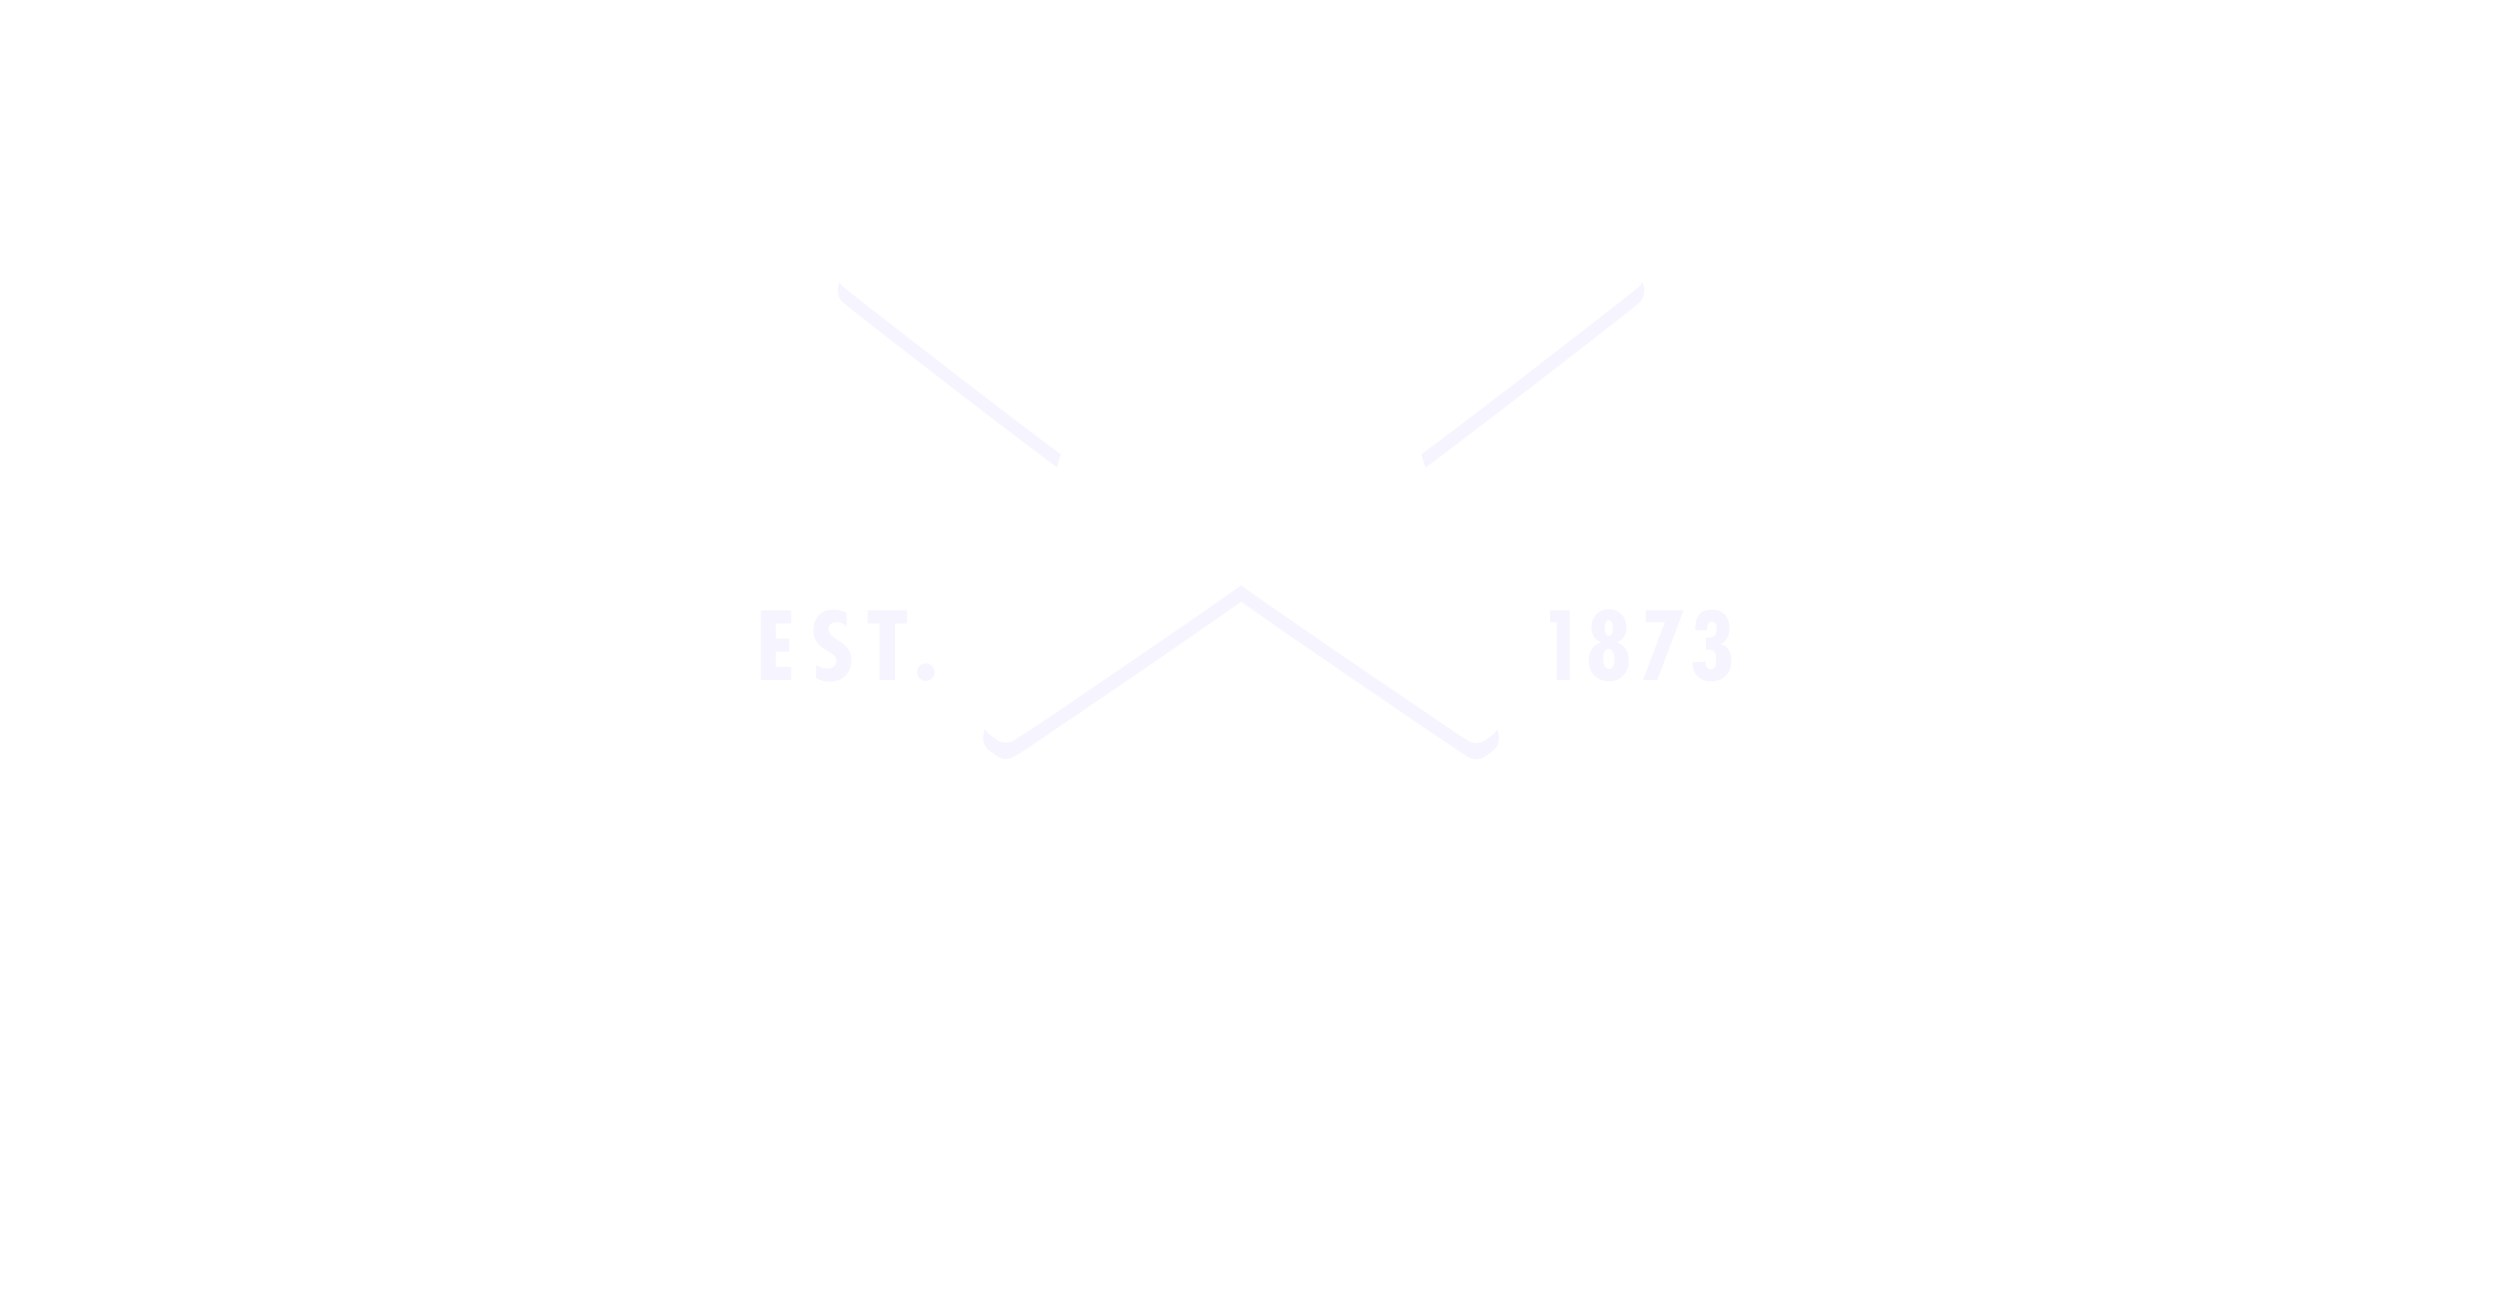
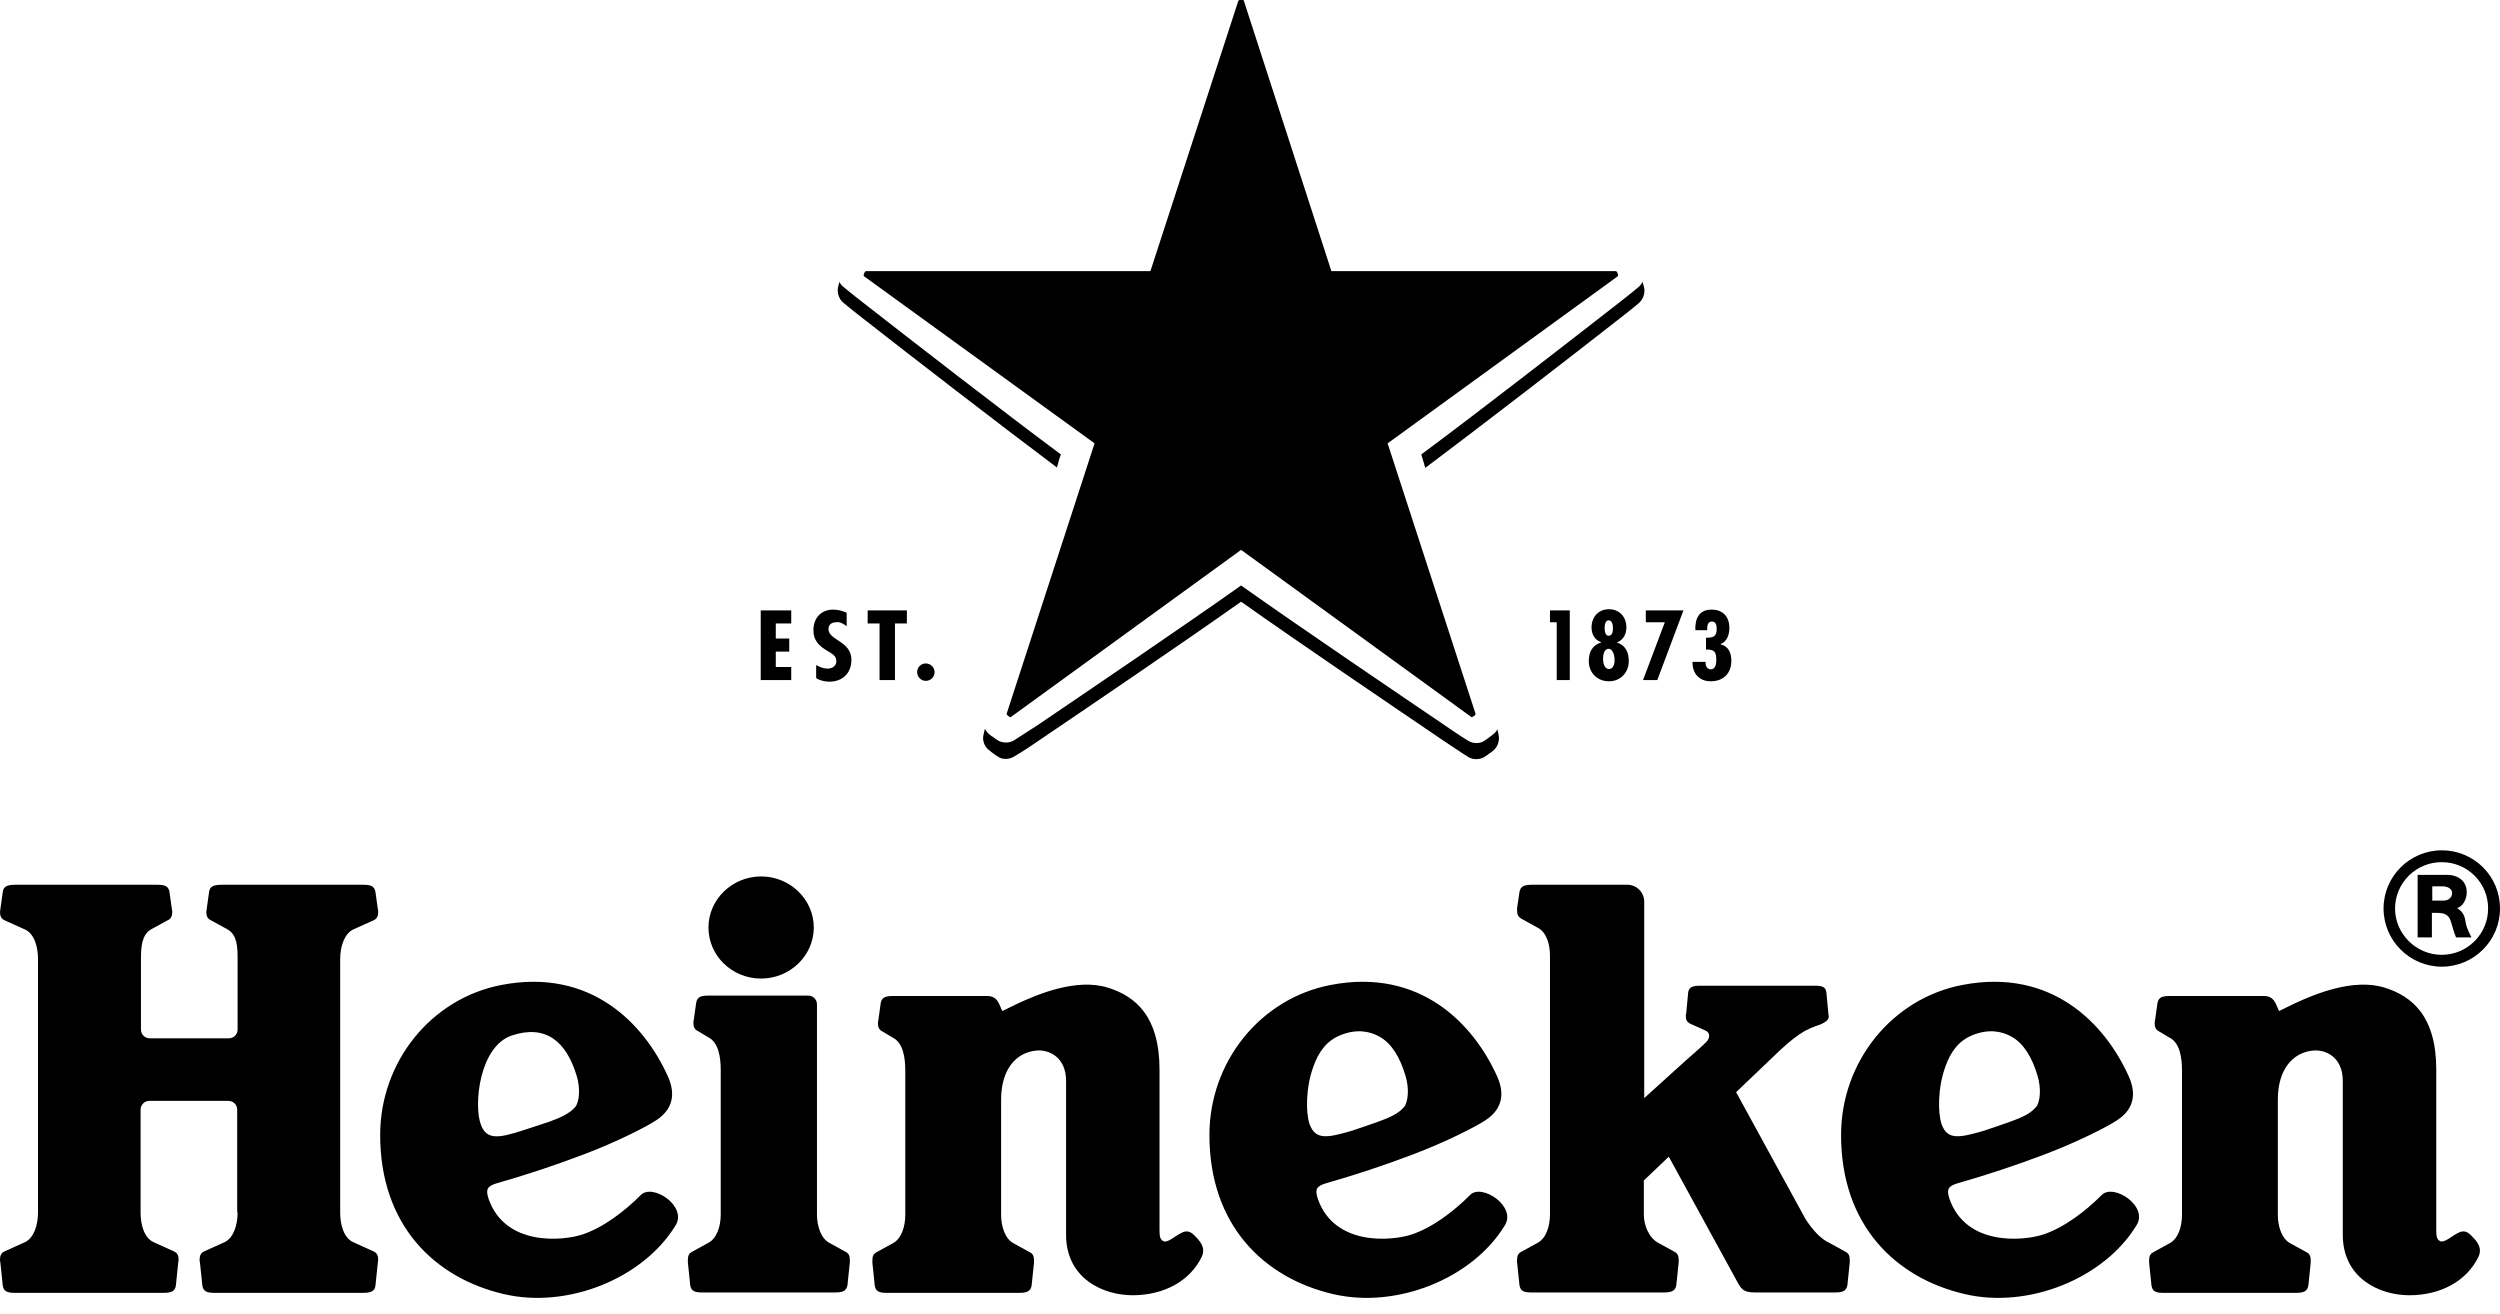
<svg xmlns="http://www.w3.org/2000/svg" width="99" height="52">
-   <path d="M 96.695 33.672 C 95.421 33.676 94.39 34.706 94.389 35.976 C 94.39 37.247 95.421 38.278 96.695 38.281 C 97.969 38.278 99 37.247 99 35.977 C 99.002 35.366 98.761 34.779 98.328 34.346 C 97.895 33.914 97.307 33.671 96.695 33.672 Z M 96.695 37.811 C 95.676 37.811 94.844 36.98 94.844 35.977 C 94.845 35.489 95.04 35.021 95.388 34.677 C 95.735 34.332 96.205 34.14 96.695 34.142 C 97.183 34.141 97.651 34.334 97.995 34.678 C 98.34 35.023 98.532 35.49 98.529 35.977 C 98.529 36.988 97.709 37.808 96.695 37.811 Z" fill="hsl(0, 0%, 100%)" />
-   <path d="M 97.306 35.961 C 97.495 35.898 97.683 35.663 97.683 35.334 C 97.683 34.801 97.212 34.644 96.93 34.644 L 95.738 34.644 L 95.738 37.121 L 96.303 37.121 L 96.303 36.15 L 96.522 36.15 C 96.805 36.15 96.977 36.228 97.056 36.495 C 97.118 36.682 97.149 36.855 97.26 37.121 L 97.871 37.121 C 97.808 36.981 97.683 36.792 97.636 36.51 C 97.604 36.26 97.526 36.102 97.306 35.962 Z M 96.773 35.663 L 96.318 35.663 L 96.318 35.099 L 96.726 35.099 C 96.899 35.099 97.103 35.177 97.103 35.365 C 97.103 35.538 96.961 35.663 96.773 35.663 Z M 25.373 47.326 C 24.715 47.984 23.868 48.627 23.037 48.894 C 22.253 49.144 20.01 49.348 19.351 47.483 C 19.211 47.074 19.32 46.965 19.681 46.855 C 20.831 46.527 21.966 46.15 23.083 45.727 C 24.417 45.226 25.609 44.614 25.985 44.363 C 26.659 43.924 26.753 43.313 26.455 42.639 C 25.514 40.538 23.398 38.327 19.869 39.002 C 17.062 39.535 15.055 42.059 15.055 44.943 C 15.055 48.517 17.203 50.602 19.947 51.245 C 22.488 51.841 25.467 50.618 26.738 48.549 C 27.255 47.781 25.844 46.84 25.373 47.326 Z M 19.038 44.52 C 18.756 43.768 18.975 41.447 20.261 41.008 C 21.61 40.554 22.425 41.243 22.833 42.592 C 22.99 43.094 22.943 43.627 22.786 43.83 C 22.551 44.112 22.127 44.284 21.735 44.426 L 20.732 44.755 C 19.728 45.084 19.257 45.147 19.038 44.52 Z M 58.211 47.326 C 57.553 47.984 56.706 48.627 55.875 48.894 C 55.091 49.144 52.848 49.348 52.189 47.483 C 52.048 47.074 52.158 46.965 52.519 46.855 C 53.668 46.527 54.804 46.15 55.922 45.727 C 57.255 45.226 58.446 44.614 58.823 44.363 C 59.497 43.924 59.591 43.313 59.293 42.639 C 58.353 40.538 56.235 38.327 52.707 39.002 C 49.9 39.535 47.893 42.059 47.893 44.943 C 47.893 48.517 50.041 50.602 52.785 51.245 C 55.326 51.841 58.306 50.618 59.576 48.549 C 60.093 47.781 58.666 46.84 58.211 47.326 Z M 51.86 44.52 C 51.703 44.066 51.703 43.062 52.017 42.216 C 52.221 41.651 52.535 41.212 53.083 40.993 C 53.695 40.742 54.228 40.821 54.636 41.056 C 55.106 41.322 55.435 41.855 55.655 42.592 C 55.812 43.094 55.765 43.627 55.608 43.83 C 55.373 44.112 54.996 44.269 54.558 44.426 C 54.119 44.582 53.742 44.708 53.554 44.771 C 52.55 45.069 52.096 45.147 51.86 44.52 Z M 83.224 47.326 C 82.565 47.984 81.719 48.627 80.888 48.894 C 80.104 49.144 77.861 49.348 77.202 47.483 C 77.061 47.074 77.17 46.965 77.532 46.855 C 78.681 46.527 79.816 46.15 80.934 45.727 C 82.268 45.226 83.459 44.614 83.836 44.363 C 84.51 43.924 84.604 43.313 84.306 42.639 C 83.365 40.538 81.248 38.327 77.72 39.002 C 74.913 39.535 72.906 42.059 72.906 44.943 C 72.906 48.517 75.054 50.602 77.798 51.245 C 80.338 51.841 83.318 50.618 84.588 48.549 C 85.122 47.781 83.695 46.84 83.224 47.326 Z M 76.889 44.52 C 76.732 44.066 76.732 43.062 77.045 42.216 C 77.249 41.651 77.563 41.212 78.112 40.993 C 78.723 40.742 79.257 40.821 79.664 41.056 C 80.135 41.322 80.464 41.855 80.684 42.592 C 80.84 43.094 80.793 43.627 80.636 43.83 C 80.401 44.112 80.025 44.269 79.586 44.426 C 79.147 44.582 78.77 44.708 78.582 44.771 C 77.578 45.069 77.108 45.147 76.889 44.52 Z M 9.409 48.016 C 9.409 48.502 9.253 49.019 8.892 49.191 L 8.092 49.552 C 7.951 49.615 7.904 49.725 7.904 49.881 C 7.904 49.928 7.903 49.944 7.919 50.006 L 8.014 50.916 C 8.06 51.166 8.218 51.198 8.547 51.198 L 14.333 51.198 C 14.663 51.198 14.835 51.151 14.867 50.916 L 14.961 50.006 C 14.961 49.959 14.976 49.928 14.976 49.881 C 14.976 49.725 14.929 49.615 14.788 49.552 L 13.988 49.191 C 13.612 49.019 13.471 48.502 13.471 48.016 L 13.471 37.983 C 13.471 37.497 13.628 36.98 13.988 36.807 L 14.788 36.447 C 14.929 36.384 14.976 36.274 14.976 36.118 C 14.976 36.07 14.976 36.054 14.961 35.993 L 14.867 35.318 C 14.82 35.068 14.663 35.036 14.333 35.036 L 8.813 35.036 C 8.484 35.036 8.311 35.083 8.28 35.318 L 8.186 35.992 C 8.186 36.039 8.17 36.071 8.17 36.117 C 8.17 36.274 8.218 36.384 8.358 36.446 L 9.017 36.807 C 9.393 37.027 9.409 37.497 9.409 37.983 L 9.409 40.773 C 9.408 40.963 9.254 41.116 9.064 41.118 L 5.927 41.118 C 5.737 41.116 5.584 40.963 5.582 40.773 L 5.582 37.982 C 5.582 37.497 5.613 37.027 5.974 36.807 L 6.633 36.447 C 6.774 36.384 6.821 36.274 6.821 36.118 C 6.821 36.07 6.821 36.054 6.805 35.993 L 6.711 35.318 C 6.665 35.068 6.508 35.036 6.178 35.036 L 0.643 35.036 C 0.313 35.036 0.141 35.083 0.11 35.318 L 0.016 35.992 C 0.016 36.039 0 36.071 0 36.117 C 0 36.274 0.047 36.384 0.188 36.446 L 0.988 36.807 C 1.364 36.98 1.505 37.497 1.505 37.983 L 1.505 48.016 C 1.505 48.502 1.348 49.019 0.988 49.191 L 0.188 49.552 C 0.047 49.615 0 49.725 0 49.881 C 0 49.928 0 49.944 0.016 50.006 L 0.11 50.916 C 0.157 51.166 0.314 51.198 0.643 51.198 L 6.43 51.198 C 6.759 51.198 6.931 51.151 6.963 50.916 L 7.057 50.006 C 7.057 49.959 7.073 49.928 7.073 49.881 C 7.073 49.725 7.026 49.615 6.884 49.552 L 6.085 49.191 C 5.708 49.019 5.567 48.502 5.567 48.016 L 5.567 43.94 C 5.567 43.752 5.724 43.595 5.912 43.595 L 9.049 43.595 C 9.237 43.595 9.393 43.752 9.393 43.94 L 9.393 48.016 Z M 32.226 36.729 C 32.226 37.842 31.285 38.751 30.141 38.751 C 28.98 38.751 28.055 37.842 28.055 36.729 C 28.055 35.616 28.996 34.707 30.141 34.707 C 31.285 34.707 32.226 35.615 32.226 36.729 Z M 27.851 51.182 C 27.537 51.182 27.381 51.151 27.333 50.899 L 27.24 49.991 L 27.24 49.881 C 27.24 49.725 27.286 49.63 27.412 49.568 L 28.039 49.223 C 28.385 49.05 28.541 48.565 28.541 48.094 L 28.541 42.372 C 28.541 41.886 28.462 41.275 28.039 41.071 L 27.647 40.836 C 27.506 40.773 27.459 40.663 27.459 40.507 C 27.459 40.46 27.459 40.444 27.474 40.382 L 27.569 39.708 C 27.616 39.457 27.773 39.425 28.102 39.425 L 32.007 39.425 C 32.195 39.425 32.352 39.582 32.352 39.77 L 32.352 48.094 C 32.352 48.548 32.508 49.05 32.853 49.223 L 33.48 49.568 C 33.606 49.63 33.653 49.725 33.653 49.881 L 33.653 49.991 L 33.559 50.899 C 33.513 51.135 33.356 51.182 33.042 51.182 L 27.852 51.182 Z M 39.691 40.037 C 39.691 40.037 39.91 39.927 40.303 39.739 C 41.087 39.378 42.623 38.72 43.878 39.112 C 44.976 39.457 45.917 40.256 45.917 42.357 L 45.917 48.69 C 45.917 48.956 45.932 49.066 46.058 49.144 C 46.23 49.239 46.513 48.956 46.795 48.815 C 47.077 48.674 47.234 48.846 47.406 49.035 C 47.564 49.207 47.736 49.443 47.595 49.756 C 47.124 50.743 46.073 51.292 44.85 51.292 C 43.69 51.292 42.216 50.634 42.216 48.894 L 42.216 42.796 C 42.216 41.871 41.541 41.541 41.008 41.605 C 40.209 41.698 39.644 42.373 39.644 43.548 L 39.644 48.11 C 39.644 48.564 39.801 49.066 40.145 49.239 L 40.773 49.584 C 40.898 49.646 40.946 49.74 40.946 49.897 L 40.946 50.007 L 40.851 50.916 C 40.804 51.151 40.647 51.198 40.334 51.198 L 35.159 51.198 C 34.845 51.198 34.688 51.167 34.641 50.916 L 34.547 50.007 L 34.547 49.897 C 34.547 49.74 34.595 49.646 34.72 49.584 L 35.347 49.239 C 35.692 49.066 35.849 48.581 35.849 48.11 L 35.849 42.388 C 35.849 41.902 35.771 41.291 35.347 41.087 L 34.955 40.852 C 34.814 40.789 34.767 40.679 34.767 40.522 C 34.767 40.476 34.767 40.46 34.783 40.397 L 34.876 39.723 C 34.924 39.473 35.081 39.441 35.41 39.441 L 39.095 39.441 C 39.393 39.441 39.503 39.613 39.581 39.786 Z M 90.25 40.037 C 90.25 40.037 90.469 39.927 90.861 39.739 C 91.645 39.378 93.182 38.72 94.437 39.112 C 95.534 39.457 96.476 40.256 96.476 42.357 L 96.476 48.69 C 96.476 48.956 96.491 49.066 96.616 49.144 C 96.789 49.239 97.071 48.956 97.353 48.815 C 97.636 48.674 97.792 48.846 97.965 49.035 C 98.122 49.207 98.294 49.443 98.153 49.756 C 97.683 50.743 96.632 51.292 95.409 51.292 C 94.249 51.292 92.774 50.634 92.774 48.894 L 92.774 42.796 C 92.774 41.871 92.1 41.541 91.567 41.605 C 90.767 41.698 90.202 42.373 90.202 43.548 L 90.202 48.11 C 90.202 48.564 90.359 49.066 90.704 49.239 L 91.331 49.584 C 91.457 49.646 91.504 49.74 91.504 49.897 L 91.504 50.007 L 91.41 50.916 C 91.363 51.151 91.206 51.198 90.893 51.198 L 85.718 51.198 C 85.404 51.198 85.247 51.167 85.2 50.916 L 85.106 50.007 L 85.106 49.897 C 85.106 49.74 85.153 49.646 85.279 49.584 L 85.906 49.239 C 86.251 49.066 86.407 48.581 86.407 48.11 L 86.407 42.388 C 86.407 41.902 86.329 41.291 85.906 41.087 L 85.514 40.852 C 85.372 40.789 85.325 40.679 85.325 40.522 C 85.325 40.476 85.325 40.46 85.341 40.397 L 85.435 39.723 C 85.483 39.473 85.639 39.441 85.968 39.441 L 89.654 39.441 C 89.951 39.441 90.062 39.613 90.14 39.786 Z" fill="hsl(0, 0%, 100%)" />
-   <path d="M 71.494 48.267 C 71.776 48.706 72.106 49.066 72.45 49.223 L 73.078 49.567 C 73.203 49.63 73.25 49.725 73.25 49.881 L 73.25 49.99 L 73.156 50.9 C 73.109 51.135 72.952 51.182 72.639 51.182 L 69.518 51.182 C 68.985 51.182 68.938 51.025 68.703 50.587 L 66.084 45.805 L 65.096 46.746 L 65.096 48.094 C 65.096 48.548 65.315 49.035 65.676 49.223 L 66.303 49.567 C 66.428 49.63 66.476 49.725 66.476 49.881 L 66.476 49.99 L 66.381 50.9 C 66.335 51.135 66.178 51.182 65.864 51.182 L 60.69 51.182 C 60.375 51.182 60.218 51.151 60.172 50.9 L 60.077 49.991 C 60.062 49.944 60.077 49.912 60.077 49.881 C 60.077 49.725 60.125 49.63 60.25 49.567 L 60.877 49.223 C 61.222 49.05 61.379 48.565 61.379 48.094 L 61.379 37.842 C 61.379 37.387 61.238 36.902 60.877 36.729 L 60.25 36.384 C 60.125 36.305 60.077 36.227 60.077 36.07 L 60.077 35.961 L 60.172 35.318 C 60.218 35.083 60.375 35.036 60.689 35.036 L 64.437 35.036 C 64.813 35.036 65.111 35.334 65.111 35.71 L 65.111 43.485 L 66.774 41.98 C 67.009 41.776 67.401 41.431 67.558 41.275 C 67.715 41.118 67.746 40.898 67.527 40.805 L 66.931 40.538 C 66.805 40.475 66.758 40.382 66.758 40.24 C 66.758 40.209 66.758 40.178 66.774 40.131 L 66.852 39.299 C 66.883 39.08 67.04 39.034 67.338 39.034 L 71.839 39.034 C 72.137 39.034 72.294 39.065 72.325 39.299 L 72.403 40.131 C 72.403 40.178 72.419 40.209 72.419 40.24 C 72.435 40.413 72.215 40.507 72.09 40.569 C 72.09 40.569 71.776 40.663 71.478 40.821 C 71.18 40.992 70.882 41.228 70.49 41.588 L 68.75 43.25 L 71.494 48.266 Z" fill="hsl(0, 0%, 100%)" />
-   <path d="M 67.542 26.289 L 67.542 26.21 L 67.024 26.21 C 67.009 26.665 67.291 26.979 67.746 26.979 C 68.248 26.979 68.561 26.665 68.561 26.163 C 68.561 25.866 68.452 25.584 68.138 25.521 L 68.138 25.505 C 68.404 25.396 68.483 25.113 68.483 24.863 C 68.483 24.424 68.232 24.141 67.777 24.141 C 67.276 24.141 67.119 24.502 67.135 24.957 L 67.605 24.957 L 67.605 24.894 C 67.605 24.768 67.636 24.612 67.793 24.612 C 67.95 24.612 67.981 24.768 67.981 24.894 C 67.981 25.207 67.856 25.254 67.558 25.254 L 67.558 25.725 C 67.871 25.709 67.965 25.803 67.965 26.117 C 67.965 26.273 67.95 26.508 67.731 26.508 C 67.605 26.493 67.542 26.367 67.542 26.289 Z M 66.664 24.173 L 65.174 24.173 L 65.174 24.643 L 65.927 24.643 L 65.064 26.931 L 65.629 26.931 Z M 64.029 25.442 C 64.28 25.348 64.405 25.113 64.405 24.847 C 64.405 24.439 64.139 24.125 63.716 24.125 C 63.292 24.125 63.025 24.439 63.025 24.847 C 63.025 25.113 63.151 25.348 63.402 25.427 L 63.402 25.442 C 63.057 25.552 62.916 25.818 62.916 26.18 C 62.916 26.634 63.246 26.979 63.716 26.979 C 64.17 26.979 64.5 26.634 64.5 26.179 C 64.5 25.834 64.374 25.552 64.029 25.442 Z M 63.7 24.564 C 63.841 24.564 63.872 24.753 63.872 24.863 C 63.872 24.957 63.872 25.176 63.701 25.176 C 63.559 25.176 63.543 24.972 63.543 24.863 C 63.543 24.753 63.575 24.564 63.7 24.564 Z M 63.716 26.493 C 63.528 26.493 63.481 26.242 63.481 26.101 C 63.481 25.96 63.512 25.693 63.7 25.693 C 63.872 25.693 63.935 25.96 63.935 26.101 C 63.951 26.242 63.904 26.493 63.716 26.493 Z M 62.163 24.173 L 61.379 24.173 L 61.379 24.643 L 61.646 24.643 L 61.646 26.931 L 62.163 26.931 Z M 31.333 24.173 L 30.125 24.173 L 30.125 26.931 L 31.333 26.931 L 31.333 26.414 L 30.721 26.414 L 30.721 25.803 L 31.254 25.803 L 31.254 25.285 L 30.721 25.285 L 30.721 24.69 L 31.333 24.69 Z M 36.664 26.273 C 36.572 26.271 36.483 26.307 36.418 26.372 C 36.353 26.437 36.317 26.526 36.319 26.618 C 36.319 26.806 36.476 26.963 36.664 26.963 C 36.854 26.961 37.008 26.808 37.01 26.618 C 37.008 26.428 36.854 26.275 36.664 26.273 Z M 35.912 24.173 L 34.359 24.173 L 34.359 24.69 L 34.83 24.69 L 34.83 26.931 L 35.441 26.931 L 35.441 24.69 L 35.912 24.69 Z M 33.528 24.799 L 33.528 24.266 C 33.362 24.186 33.18 24.143 32.995 24.141 C 32.477 24.141 32.211 24.517 32.211 24.956 C 32.211 25.348 32.415 25.568 32.76 25.772 C 32.932 25.881 33.12 25.959 33.12 26.179 C 33.12 26.367 32.964 26.477 32.775 26.477 C 32.603 26.477 32.461 26.414 32.32 26.336 L 32.32 26.853 C 32.461 26.947 32.665 26.994 32.838 26.994 C 33.403 26.994 33.716 26.618 33.716 26.132 C 33.716 25.379 32.807 25.363 32.807 24.909 C 32.807 24.737 32.932 24.643 33.104 24.643 C 33.261 24.611 33.403 24.705 33.528 24.799 Z M 59.341 29.079 C 59.403 29.329 59.293 29.581 59.168 29.69 C 59.074 29.784 58.964 29.847 58.964 29.847 C 58.964 29.847 58.87 29.926 58.76 29.988 C 58.619 30.067 58.353 30.113 58.133 29.972 C 58.133 29.972 57.788 29.753 57.207 29.361 C 55.404 28.139 51.359 25.395 49.147 23.827 C 46.936 25.395 42.89 28.139 41.086 29.361 C 40.522 29.753 40.162 29.957 40.162 29.957 C 39.942 30.098 39.66 30.067 39.535 29.972 C 39.424 29.91 39.33 29.832 39.33 29.832 C 39.33 29.832 39.236 29.768 39.126 29.675 C 39.001 29.565 38.875 29.314 38.955 29.063 C 38.955 29.063 38.97 28.985 39.001 28.859 C 39.032 28.923 39.08 28.984 39.126 29.032 C 39.22 29.126 39.331 29.188 39.331 29.188 C 39.331 29.188 39.424 29.267 39.534 29.33 C 39.675 29.408 39.942 29.455 40.161 29.314 C 40.161 29.314 40.506 29.095 41.086 28.718 C 42.89 27.495 46.936 24.753 49.147 23.185 C 51.358 24.753 55.404 27.496 57.207 28.718 C 57.772 29.11 58.133 29.33 58.133 29.33 C 58.353 29.471 58.634 29.439 58.76 29.346 C 58.87 29.283 58.964 29.204 58.964 29.204 C 58.964 29.204 59.058 29.142 59.168 29.048 C 59.225 29.003 59.269 28.943 59.293 28.875 C 59.325 29 59.341 29.079 59.341 29.079 Z M 42.012 17.996 C 39.832 16.381 35.975 13.387 34.249 12.039 C 33.7 11.616 33.387 11.349 33.387 11.349 C 33.323 11.301 33.274 11.236 33.246 11.161 C 33.215 11.237 33.194 11.316 33.183 11.397 C 33.152 11.553 33.199 11.836 33.403 11.992 C 33.403 11.992 33.716 12.259 34.265 12.682 C 35.943 13.999 39.659 16.867 41.855 18.513 C 41.902 18.341 41.949 18.153 42.012 17.996 Z M 65.05 11.161 C 65.013 11.231 64.965 11.294 64.908 11.349 C 64.908 11.349 64.595 11.616 64.046 12.039 C 62.32 13.387 58.463 16.381 56.283 17.996 C 56.33 18.168 56.393 18.341 56.44 18.529 C 58.636 16.884 62.352 14.014 64.03 12.697 C 64.579 12.274 64.893 12.008 64.893 12.008 C 65.063 11.86 65.146 11.635 65.112 11.412 C 65.081 11.287 65.05 11.193 65.05 11.161 Z" fill="rgb(246, 244, 255)" />
-   <path d="M 43.345 17.557 L 39.863 28.264 C 39.863 28.28 39.863 28.296 39.879 28.312 C 39.879 28.312 39.91 28.327 39.926 28.358 L 39.989 28.39 C 40.005 28.406 40.02 28.406 40.036 28.39 L 49.147 21.775 L 58.258 28.389 C 58.274 28.405 58.29 28.405 58.306 28.389 L 58.368 28.358 C 58.399 28.342 58.415 28.311 58.415 28.311 C 58.431 28.295 58.431 28.279 58.431 28.264 L 54.95 17.557 L 64.061 10.942 C 64.076 10.926 64.076 10.911 64.076 10.895 C 64.076 10.895 64.076 10.863 64.061 10.832 L 64.029 10.769 C 64.029 10.753 63.998 10.738 63.982 10.738 L 52.723 10.738 L 49.257 0.032 C 49.257 0.016 49.241 0 49.21 0 L 49.084 0 C 49.069 0 49.053 0.016 49.038 0.032 L 45.556 10.738 L 34.296 10.738 C 34.281 10.738 34.265 10.753 34.249 10.769 L 34.218 10.832 C 34.203 10.863 34.203 10.895 34.203 10.895 C 34.203 10.911 34.203 10.942 34.218 10.942 Z" fill="rgb(255, 255, 255)" />
+   <path d="M 96.695 33.672 C 95.421 33.676 94.39 34.706 94.389 35.976 C 94.39 37.247 95.421 38.278 96.695 38.281 C 97.969 38.278 99 37.247 99 35.977 C 99.002 35.366 98.761 34.779 98.328 34.346 C 97.895 33.914 97.307 33.671 96.695 33.672 Z M 96.695 37.811 C 95.676 37.811 94.844 36.98 94.844 35.977 C 94.845 35.489 95.04 35.021 95.388 34.677 C 95.735 34.332 96.205 34.14 96.695 34.142 C 97.183 34.141 97.651 34.334 97.995 34.678 C 98.34 35.023 98.532 35.49 98.529 35.977 C 98.529 36.988 97.709 37.808 96.695 37.811 Z" fill="hsl(0, 0.00%, 0.00%)" />
+   <path d="M 97.306 35.961 C 97.495 35.898 97.683 35.663 97.683 35.334 C 97.683 34.801 97.212 34.644 96.93 34.644 L 95.738 34.644 L 95.738 37.121 L 96.303 37.121 L 96.303 36.15 L 96.522 36.15 C 96.805 36.15 96.977 36.228 97.056 36.495 C 97.118 36.682 97.149 36.855 97.26 37.121 L 97.871 37.121 C 97.808 36.981 97.683 36.792 97.636 36.51 C 97.604 36.26 97.526 36.102 97.306 35.962 Z M 96.773 35.663 L 96.318 35.663 L 96.318 35.099 L 96.726 35.099 C 96.899 35.099 97.103 35.177 97.103 35.365 C 97.103 35.538 96.961 35.663 96.773 35.663 Z M 25.373 47.326 C 24.715 47.984 23.868 48.627 23.037 48.894 C 22.253 49.144 20.01 49.348 19.351 47.483 C 19.211 47.074 19.32 46.965 19.681 46.855 C 20.831 46.527 21.966 46.15 23.083 45.727 C 24.417 45.226 25.609 44.614 25.985 44.363 C 26.659 43.924 26.753 43.313 26.455 42.639 C 25.514 40.538 23.398 38.327 19.869 39.002 C 17.062 39.535 15.055 42.059 15.055 44.943 C 15.055 48.517 17.203 50.602 19.947 51.245 C 22.488 51.841 25.467 50.618 26.738 48.549 C 27.255 47.781 25.844 46.84 25.373 47.326 Z M 19.038 44.52 C 18.756 43.768 18.975 41.447 20.261 41.008 C 21.61 40.554 22.425 41.243 22.833 42.592 C 22.99 43.094 22.943 43.627 22.786 43.83 C 22.551 44.112 22.127 44.284 21.735 44.426 L 20.732 44.755 C 19.728 45.084 19.257 45.147 19.038 44.52 Z M 58.211 47.326 C 57.553 47.984 56.706 48.627 55.875 48.894 C 55.091 49.144 52.848 49.348 52.189 47.483 C 52.048 47.074 52.158 46.965 52.519 46.855 C 53.668 46.527 54.804 46.15 55.922 45.727 C 57.255 45.226 58.446 44.614 58.823 44.363 C 59.497 43.924 59.591 43.313 59.293 42.639 C 58.353 40.538 56.235 38.327 52.707 39.002 C 49.9 39.535 47.893 42.059 47.893 44.943 C 47.893 48.517 50.041 50.602 52.785 51.245 C 55.326 51.841 58.306 50.618 59.576 48.549 C 60.093 47.781 58.666 46.84 58.211 47.326 Z M 51.86 44.52 C 51.703 44.066 51.703 43.062 52.017 42.216 C 52.221 41.651 52.535 41.212 53.083 40.993 C 53.695 40.742 54.228 40.821 54.636 41.056 C 55.106 41.322 55.435 41.855 55.655 42.592 C 55.812 43.094 55.765 43.627 55.608 43.83 C 55.373 44.112 54.996 44.269 54.558 44.426 C 54.119 44.582 53.742 44.708 53.554 44.771 C 52.55 45.069 52.096 45.147 51.86 44.52 Z M 83.224 47.326 C 82.565 47.984 81.719 48.627 80.888 48.894 C 80.104 49.144 77.861 49.348 77.202 47.483 C 77.061 47.074 77.17 46.965 77.532 46.855 C 78.681 46.527 79.816 46.15 80.934 45.727 C 82.268 45.226 83.459 44.614 83.836 44.363 C 84.51 43.924 84.604 43.313 84.306 42.639 C 83.365 40.538 81.248 38.327 77.72 39.002 C 74.913 39.535 72.906 42.059 72.906 44.943 C 72.906 48.517 75.054 50.602 77.798 51.245 C 80.338 51.841 83.318 50.618 84.588 48.549 C 85.122 47.781 83.695 46.84 83.224 47.326 Z M 76.889 44.52 C 76.732 44.066 76.732 43.062 77.045 42.216 C 77.249 41.651 77.563 41.212 78.112 40.993 C 78.723 40.742 79.257 40.821 79.664 41.056 C 80.135 41.322 80.464 41.855 80.684 42.592 C 80.84 43.094 80.793 43.627 80.636 43.83 C 80.401 44.112 80.025 44.269 79.586 44.426 C 79.147 44.582 78.77 44.708 78.582 44.771 C 77.578 45.069 77.108 45.147 76.889 44.52 Z M 9.409 48.016 C 9.409 48.502 9.253 49.019 8.892 49.191 L 8.092 49.552 C 7.951 49.615 7.904 49.725 7.904 49.881 C 7.904 49.928 7.903 49.944 7.919 50.006 L 8.014 50.916 C 8.06 51.166 8.218 51.198 8.547 51.198 L 14.333 51.198 C 14.663 51.198 14.835 51.151 14.867 50.916 L 14.961 50.006 C 14.961 49.959 14.976 49.928 14.976 49.881 C 14.976 49.725 14.929 49.615 14.788 49.552 L 13.988 49.191 C 13.612 49.019 13.471 48.502 13.471 48.016 L 13.471 37.983 C 13.471 37.497 13.628 36.98 13.988 36.807 L 14.788 36.447 C 14.929 36.384 14.976 36.274 14.976 36.118 C 14.976 36.07 14.976 36.054 14.961 35.993 L 14.867 35.318 C 14.82 35.068 14.663 35.036 14.333 35.036 L 8.813 35.036 C 8.484 35.036 8.311 35.083 8.28 35.318 L 8.186 35.992 C 8.186 36.039 8.17 36.071 8.17 36.117 C 8.17 36.274 8.218 36.384 8.358 36.446 L 9.017 36.807 C 9.393 37.027 9.409 37.497 9.409 37.983 L 9.409 40.773 C 9.408 40.963 9.254 41.116 9.064 41.118 L 5.927 41.118 C 5.737 41.116 5.584 40.963 5.582 40.773 L 5.582 37.982 C 5.582 37.497 5.613 37.027 5.974 36.807 L 6.633 36.447 C 6.774 36.384 6.821 36.274 6.821 36.118 C 6.821 36.07 6.821 36.054 6.805 35.993 L 6.711 35.318 C 6.665 35.068 6.508 35.036 6.178 35.036 L 0.643 35.036 C 0.313 35.036 0.141 35.083 0.11 35.318 L 0.016 35.992 C 0.016 36.039 0 36.071 0 36.117 C 0 36.274 0.047 36.384 0.188 36.446 L 0.988 36.807 C 1.364 36.98 1.505 37.497 1.505 37.983 L 1.505 48.016 C 1.505 48.502 1.348 49.019 0.988 49.191 L 0.188 49.552 C 0.047 49.615 0 49.725 0 49.881 C 0 49.928 0 49.944 0.016 50.006 L 0.11 50.916 C 0.157 51.166 0.314 51.198 0.643 51.198 L 6.43 51.198 C 6.759 51.198 6.931 51.151 6.963 50.916 L 7.057 50.006 C 7.057 49.959 7.073 49.928 7.073 49.881 C 7.073 49.725 7.026 49.615 6.884 49.552 L 6.085 49.191 C 5.708 49.019 5.567 48.502 5.567 48.016 L 5.567 43.94 C 5.567 43.752 5.724 43.595 5.912 43.595 L 9.049 43.595 C 9.237 43.595 9.393 43.752 9.393 43.94 L 9.393 48.016 Z M 32.226 36.729 C 32.226 37.842 31.285 38.751 30.141 38.751 C 28.98 38.751 28.055 37.842 28.055 36.729 C 28.055 35.616 28.996 34.707 30.141 34.707 C 31.285 34.707 32.226 35.615 32.226 36.729 Z M 27.851 51.182 C 27.537 51.182 27.381 51.151 27.333 50.899 L 27.24 49.991 L 27.24 49.881 C 27.24 49.725 27.286 49.63 27.412 49.568 L 28.039 49.223 C 28.385 49.05 28.541 48.565 28.541 48.094 L 28.541 42.372 C 28.541 41.886 28.462 41.275 28.039 41.071 L 27.647 40.836 C 27.506 40.773 27.459 40.663 27.459 40.507 C 27.459 40.46 27.459 40.444 27.474 40.382 L 27.569 39.708 C 27.616 39.457 27.773 39.425 28.102 39.425 L 32.007 39.425 C 32.195 39.425 32.352 39.582 32.352 39.77 L 32.352 48.094 C 32.352 48.548 32.508 49.05 32.853 49.223 L 33.48 49.568 C 33.606 49.63 33.653 49.725 33.653 49.881 L 33.653 49.991 L 33.559 50.899 C 33.513 51.135 33.356 51.182 33.042 51.182 L 27.852 51.182 Z M 39.691 40.037 C 39.691 40.037 39.91 39.927 40.303 39.739 C 41.087 39.378 42.623 38.72 43.878 39.112 C 44.976 39.457 45.917 40.256 45.917 42.357 L 45.917 48.69 C 45.917 48.956 45.932 49.066 46.058 49.144 C 46.23 49.239 46.513 48.956 46.795 48.815 C 47.077 48.674 47.234 48.846 47.406 49.035 C 47.564 49.207 47.736 49.443 47.595 49.756 C 47.124 50.743 46.073 51.292 44.85 51.292 C 43.69 51.292 42.216 50.634 42.216 48.894 L 42.216 42.796 C 42.216 41.871 41.541 41.541 41.008 41.605 C 40.209 41.698 39.644 42.373 39.644 43.548 L 39.644 48.11 C 39.644 48.564 39.801 49.066 40.145 49.239 L 40.773 49.584 C 40.898 49.646 40.946 49.74 40.946 49.897 L 40.946 50.007 L 40.851 50.916 C 40.804 51.151 40.647 51.198 40.334 51.198 L 35.159 51.198 C 34.845 51.198 34.688 51.167 34.641 50.916 L 34.547 50.007 L 34.547 49.897 C 34.547 49.74 34.595 49.646 34.72 49.584 L 35.347 49.239 C 35.692 49.066 35.849 48.581 35.849 48.11 L 35.849 42.388 C 35.849 41.902 35.771 41.291 35.347 41.087 L 34.955 40.852 C 34.814 40.789 34.767 40.679 34.767 40.522 C 34.767 40.476 34.767 40.46 34.783 40.397 L 34.876 39.723 C 34.924 39.473 35.081 39.441 35.41 39.441 L 39.095 39.441 C 39.393 39.441 39.503 39.613 39.581 39.786 Z M 90.25 40.037 C 90.25 40.037 90.469 39.927 90.861 39.739 C 91.645 39.378 93.182 38.72 94.437 39.112 C 95.534 39.457 96.476 40.256 96.476 42.357 L 96.476 48.69 C 96.476 48.956 96.491 49.066 96.616 49.144 C 96.789 49.239 97.071 48.956 97.353 48.815 C 97.636 48.674 97.792 48.846 97.965 49.035 C 98.122 49.207 98.294 49.443 98.153 49.756 C 97.683 50.743 96.632 51.292 95.409 51.292 C 94.249 51.292 92.774 50.634 92.774 48.894 L 92.774 42.796 C 92.774 41.871 92.1 41.541 91.567 41.605 C 90.767 41.698 90.202 42.373 90.202 43.548 L 90.202 48.11 C 90.202 48.564 90.359 49.066 90.704 49.239 L 91.331 49.584 C 91.457 49.646 91.504 49.74 91.504 49.897 L 91.504 50.007 L 91.41 50.916 C 91.363 51.151 91.206 51.198 90.893 51.198 L 85.718 51.198 C 85.404 51.198 85.247 51.167 85.2 50.916 L 85.106 50.007 L 85.106 49.897 C 85.106 49.74 85.153 49.646 85.279 49.584 L 85.906 49.239 C 86.251 49.066 86.407 48.581 86.407 48.11 L 86.407 42.388 C 86.407 41.902 86.329 41.291 85.906 41.087 L 85.514 40.852 C 85.372 40.789 85.325 40.679 85.325 40.522 C 85.325 40.476 85.325 40.46 85.341 40.397 L 85.435 39.723 C 85.483 39.473 85.639 39.441 85.968 39.441 L 89.654 39.441 C 89.951 39.441 90.062 39.613 90.14 39.786 Z" fill="hsl(0, 0.00%, 0.00%)" />
+   <path d="M 71.494 48.267 C 71.776 48.706 72.106 49.066 72.45 49.223 L 73.078 49.567 C 73.203 49.63 73.25 49.725 73.25 49.881 L 73.25 49.99 L 73.156 50.9 C 73.109 51.135 72.952 51.182 72.639 51.182 L 69.518 51.182 C 68.985 51.182 68.938 51.025 68.703 50.587 L 66.084 45.805 L 65.096 46.746 L 65.096 48.094 C 65.096 48.548 65.315 49.035 65.676 49.223 L 66.303 49.567 C 66.428 49.63 66.476 49.725 66.476 49.881 L 66.476 49.99 L 66.381 50.9 C 66.335 51.135 66.178 51.182 65.864 51.182 L 60.69 51.182 C 60.375 51.182 60.218 51.151 60.172 50.9 L 60.077 49.991 C 60.062 49.944 60.077 49.912 60.077 49.881 C 60.077 49.725 60.125 49.63 60.25 49.567 L 60.877 49.223 C 61.222 49.05 61.379 48.565 61.379 48.094 L 61.379 37.842 C 61.379 37.387 61.238 36.902 60.877 36.729 L 60.25 36.384 C 60.125 36.305 60.077 36.227 60.077 36.07 L 60.077 35.961 L 60.172 35.318 C 60.218 35.083 60.375 35.036 60.689 35.036 L 64.437 35.036 C 64.813 35.036 65.111 35.334 65.111 35.71 L 65.111 43.485 L 66.774 41.98 C 67.009 41.776 67.401 41.431 67.558 41.275 C 67.715 41.118 67.746 40.898 67.527 40.805 L 66.931 40.538 C 66.805 40.475 66.758 40.382 66.758 40.24 C 66.758 40.209 66.758 40.178 66.774 40.131 L 66.852 39.299 C 66.883 39.08 67.04 39.034 67.338 39.034 L 71.839 39.034 C 72.137 39.034 72.294 39.065 72.325 39.299 L 72.403 40.131 C 72.403 40.178 72.419 40.209 72.419 40.24 C 72.435 40.413 72.215 40.507 72.09 40.569 C 72.09 40.569 71.776 40.663 71.478 40.821 C 71.18 40.992 70.882 41.228 70.49 41.588 L 68.75 43.25 L 71.494 48.266 Z" fill="hsl(0, 0.00%, 0.00%)" />
+   <path d="M 67.542 26.289 L 67.542 26.21 L 67.024 26.21 C 67.009 26.665 67.291 26.979 67.746 26.979 C 68.248 26.979 68.561 26.665 68.561 26.163 C 68.561 25.866 68.452 25.584 68.138 25.521 L 68.138 25.505 C 68.404 25.396 68.483 25.113 68.483 24.863 C 68.483 24.424 68.232 24.141 67.777 24.141 C 67.276 24.141 67.119 24.502 67.135 24.957 L 67.605 24.957 L 67.605 24.894 C 67.605 24.768 67.636 24.612 67.793 24.612 C 67.95 24.612 67.981 24.768 67.981 24.894 C 67.981 25.207 67.856 25.254 67.558 25.254 L 67.558 25.725 C 67.871 25.709 67.965 25.803 67.965 26.117 C 67.965 26.273 67.95 26.508 67.731 26.508 C 67.605 26.493 67.542 26.367 67.542 26.289 Z M 66.664 24.173 L 65.174 24.173 L 65.174 24.643 L 65.927 24.643 L 65.064 26.931 L 65.629 26.931 Z M 64.029 25.442 C 64.28 25.348 64.405 25.113 64.405 24.847 C 64.405 24.439 64.139 24.125 63.716 24.125 C 63.292 24.125 63.025 24.439 63.025 24.847 C 63.025 25.113 63.151 25.348 63.402 25.427 L 63.402 25.442 C 63.057 25.552 62.916 25.818 62.916 26.18 C 62.916 26.634 63.246 26.979 63.716 26.979 C 64.17 26.979 64.5 26.634 64.5 26.179 C 64.5 25.834 64.374 25.552 64.029 25.442 Z M 63.7 24.564 C 63.841 24.564 63.872 24.753 63.872 24.863 C 63.872 24.957 63.872 25.176 63.701 25.176 C 63.559 25.176 63.543 24.972 63.543 24.863 C 63.543 24.753 63.575 24.564 63.7 24.564 Z M 63.716 26.493 C 63.528 26.493 63.481 26.242 63.481 26.101 C 63.481 25.96 63.512 25.693 63.7 25.693 C 63.872 25.693 63.935 25.96 63.935 26.101 C 63.951 26.242 63.904 26.493 63.716 26.493 Z M 62.163 24.173 L 61.379 24.173 L 61.379 24.643 L 61.646 24.643 L 61.646 26.931 L 62.163 26.931 Z M 31.333 24.173 L 30.125 24.173 L 30.125 26.931 L 31.333 26.931 L 31.333 26.414 L 30.721 26.414 L 30.721 25.803 L 31.254 25.803 L 31.254 25.285 L 30.721 25.285 L 30.721 24.69 L 31.333 24.69 Z M 36.664 26.273 C 36.572 26.271 36.483 26.307 36.418 26.372 C 36.353 26.437 36.317 26.526 36.319 26.618 C 36.319 26.806 36.476 26.963 36.664 26.963 C 36.854 26.961 37.008 26.808 37.01 26.618 C 37.008 26.428 36.854 26.275 36.664 26.273 Z M 35.912 24.173 L 34.359 24.173 L 34.359 24.69 L 34.83 24.69 L 34.83 26.931 L 35.441 26.931 L 35.441 24.69 L 35.912 24.69 Z M 33.528 24.799 L 33.528 24.266 C 33.362 24.186 33.18 24.143 32.995 24.141 C 32.477 24.141 32.211 24.517 32.211 24.956 C 32.211 25.348 32.415 25.568 32.76 25.772 C 32.932 25.881 33.12 25.959 33.12 26.179 C 33.12 26.367 32.964 26.477 32.775 26.477 C 32.603 26.477 32.461 26.414 32.32 26.336 L 32.32 26.853 C 32.461 26.947 32.665 26.994 32.838 26.994 C 33.403 26.994 33.716 26.618 33.716 26.132 C 33.716 25.379 32.807 25.363 32.807 24.909 C 32.807 24.737 32.932 24.643 33.104 24.643 C 33.261 24.611 33.403 24.705 33.528 24.799 Z M 59.341 29.079 C 59.403 29.329 59.293 29.581 59.168 29.69 C 59.074 29.784 58.964 29.847 58.964 29.847 C 58.964 29.847 58.87 29.926 58.76 29.988 C 58.619 30.067 58.353 30.113 58.133 29.972 C 58.133 29.972 57.788 29.753 57.207 29.361 C 55.404 28.139 51.359 25.395 49.147 23.827 C 46.936 25.395 42.89 28.139 41.086 29.361 C 40.522 29.753 40.162 29.957 40.162 29.957 C 39.942 30.098 39.66 30.067 39.535 29.972 C 39.424 29.91 39.33 29.832 39.33 29.832 C 39.33 29.832 39.236 29.768 39.126 29.675 C 39.001 29.565 38.875 29.314 38.955 29.063 C 38.955 29.063 38.97 28.985 39.001 28.859 C 39.032 28.923 39.08 28.984 39.126 29.032 C 39.22 29.126 39.331 29.188 39.331 29.188 C 39.331 29.188 39.424 29.267 39.534 29.33 C 39.675 29.408 39.942 29.455 40.161 29.314 C 40.161 29.314 40.506 29.095 41.086 28.718 C 42.89 27.495 46.936 24.753 49.147 23.185 C 51.358 24.753 55.404 27.496 57.207 28.718 C 57.772 29.11 58.133 29.33 58.133 29.33 C 58.353 29.471 58.634 29.439 58.76 29.346 C 58.87 29.283 58.964 29.204 58.964 29.204 C 58.964 29.204 59.058 29.142 59.168 29.048 C 59.225 29.003 59.269 28.943 59.293 28.875 C 59.325 29 59.341 29.079 59.341 29.079 Z M 42.012 17.996 C 39.832 16.381 35.975 13.387 34.249 12.039 C 33.7 11.616 33.387 11.349 33.387 11.349 C 33.323 11.301 33.274 11.236 33.246 11.161 C 33.215 11.237 33.194 11.316 33.183 11.397 C 33.152 11.553 33.199 11.836 33.403 11.992 C 33.403 11.992 33.716 12.259 34.265 12.682 C 35.943 13.999 39.659 16.867 41.855 18.513 C 41.902 18.341 41.949 18.153 42.012 17.996 Z M 65.05 11.161 C 65.013 11.231 64.965 11.294 64.908 11.349 C 64.908 11.349 64.595 11.616 64.046 12.039 C 62.32 13.387 58.463 16.381 56.283 17.996 C 56.33 18.168 56.393 18.341 56.44 18.529 C 58.636 16.884 62.352 14.014 64.03 12.697 C 64.579 12.274 64.893 12.008 64.893 12.008 C 65.063 11.86 65.146 11.635 65.112 11.412 C 65.081 11.287 65.05 11.193 65.05 11.161 Z" fill="rgb(0, 0, 0)" />
+   <path d="M 43.345 17.557 L 39.863 28.264 C 39.863 28.28 39.863 28.296 39.879 28.312 C 39.879 28.312 39.91 28.327 39.926 28.358 L 39.989 28.39 C 40.005 28.406 40.02 28.406 40.036 28.39 L 49.147 21.775 L 58.258 28.389 C 58.274 28.405 58.29 28.405 58.306 28.389 L 58.368 28.358 C 58.399 28.342 58.415 28.311 58.415 28.311 C 58.431 28.295 58.431 28.279 58.431 28.264 L 54.95 17.557 L 64.061 10.942 C 64.076 10.926 64.076 10.911 64.076 10.895 C 64.076 10.895 64.076 10.863 64.061 10.832 L 64.029 10.769 C 64.029 10.753 63.998 10.738 63.982 10.738 L 52.723 10.738 L 49.257 0.032 C 49.257 0.016 49.241 0 49.21 0 L 49.084 0 C 49.069 0 49.053 0.016 49.038 0.032 L 45.556 10.738 L 34.296 10.738 C 34.281 10.738 34.265 10.753 34.249 10.769 L 34.218 10.832 C 34.203 10.863 34.203 10.895 34.203 10.895 C 34.203 10.911 34.203 10.942 34.218 10.942 Z" fill="rgb(0, 0, 0)" />
</svg>
